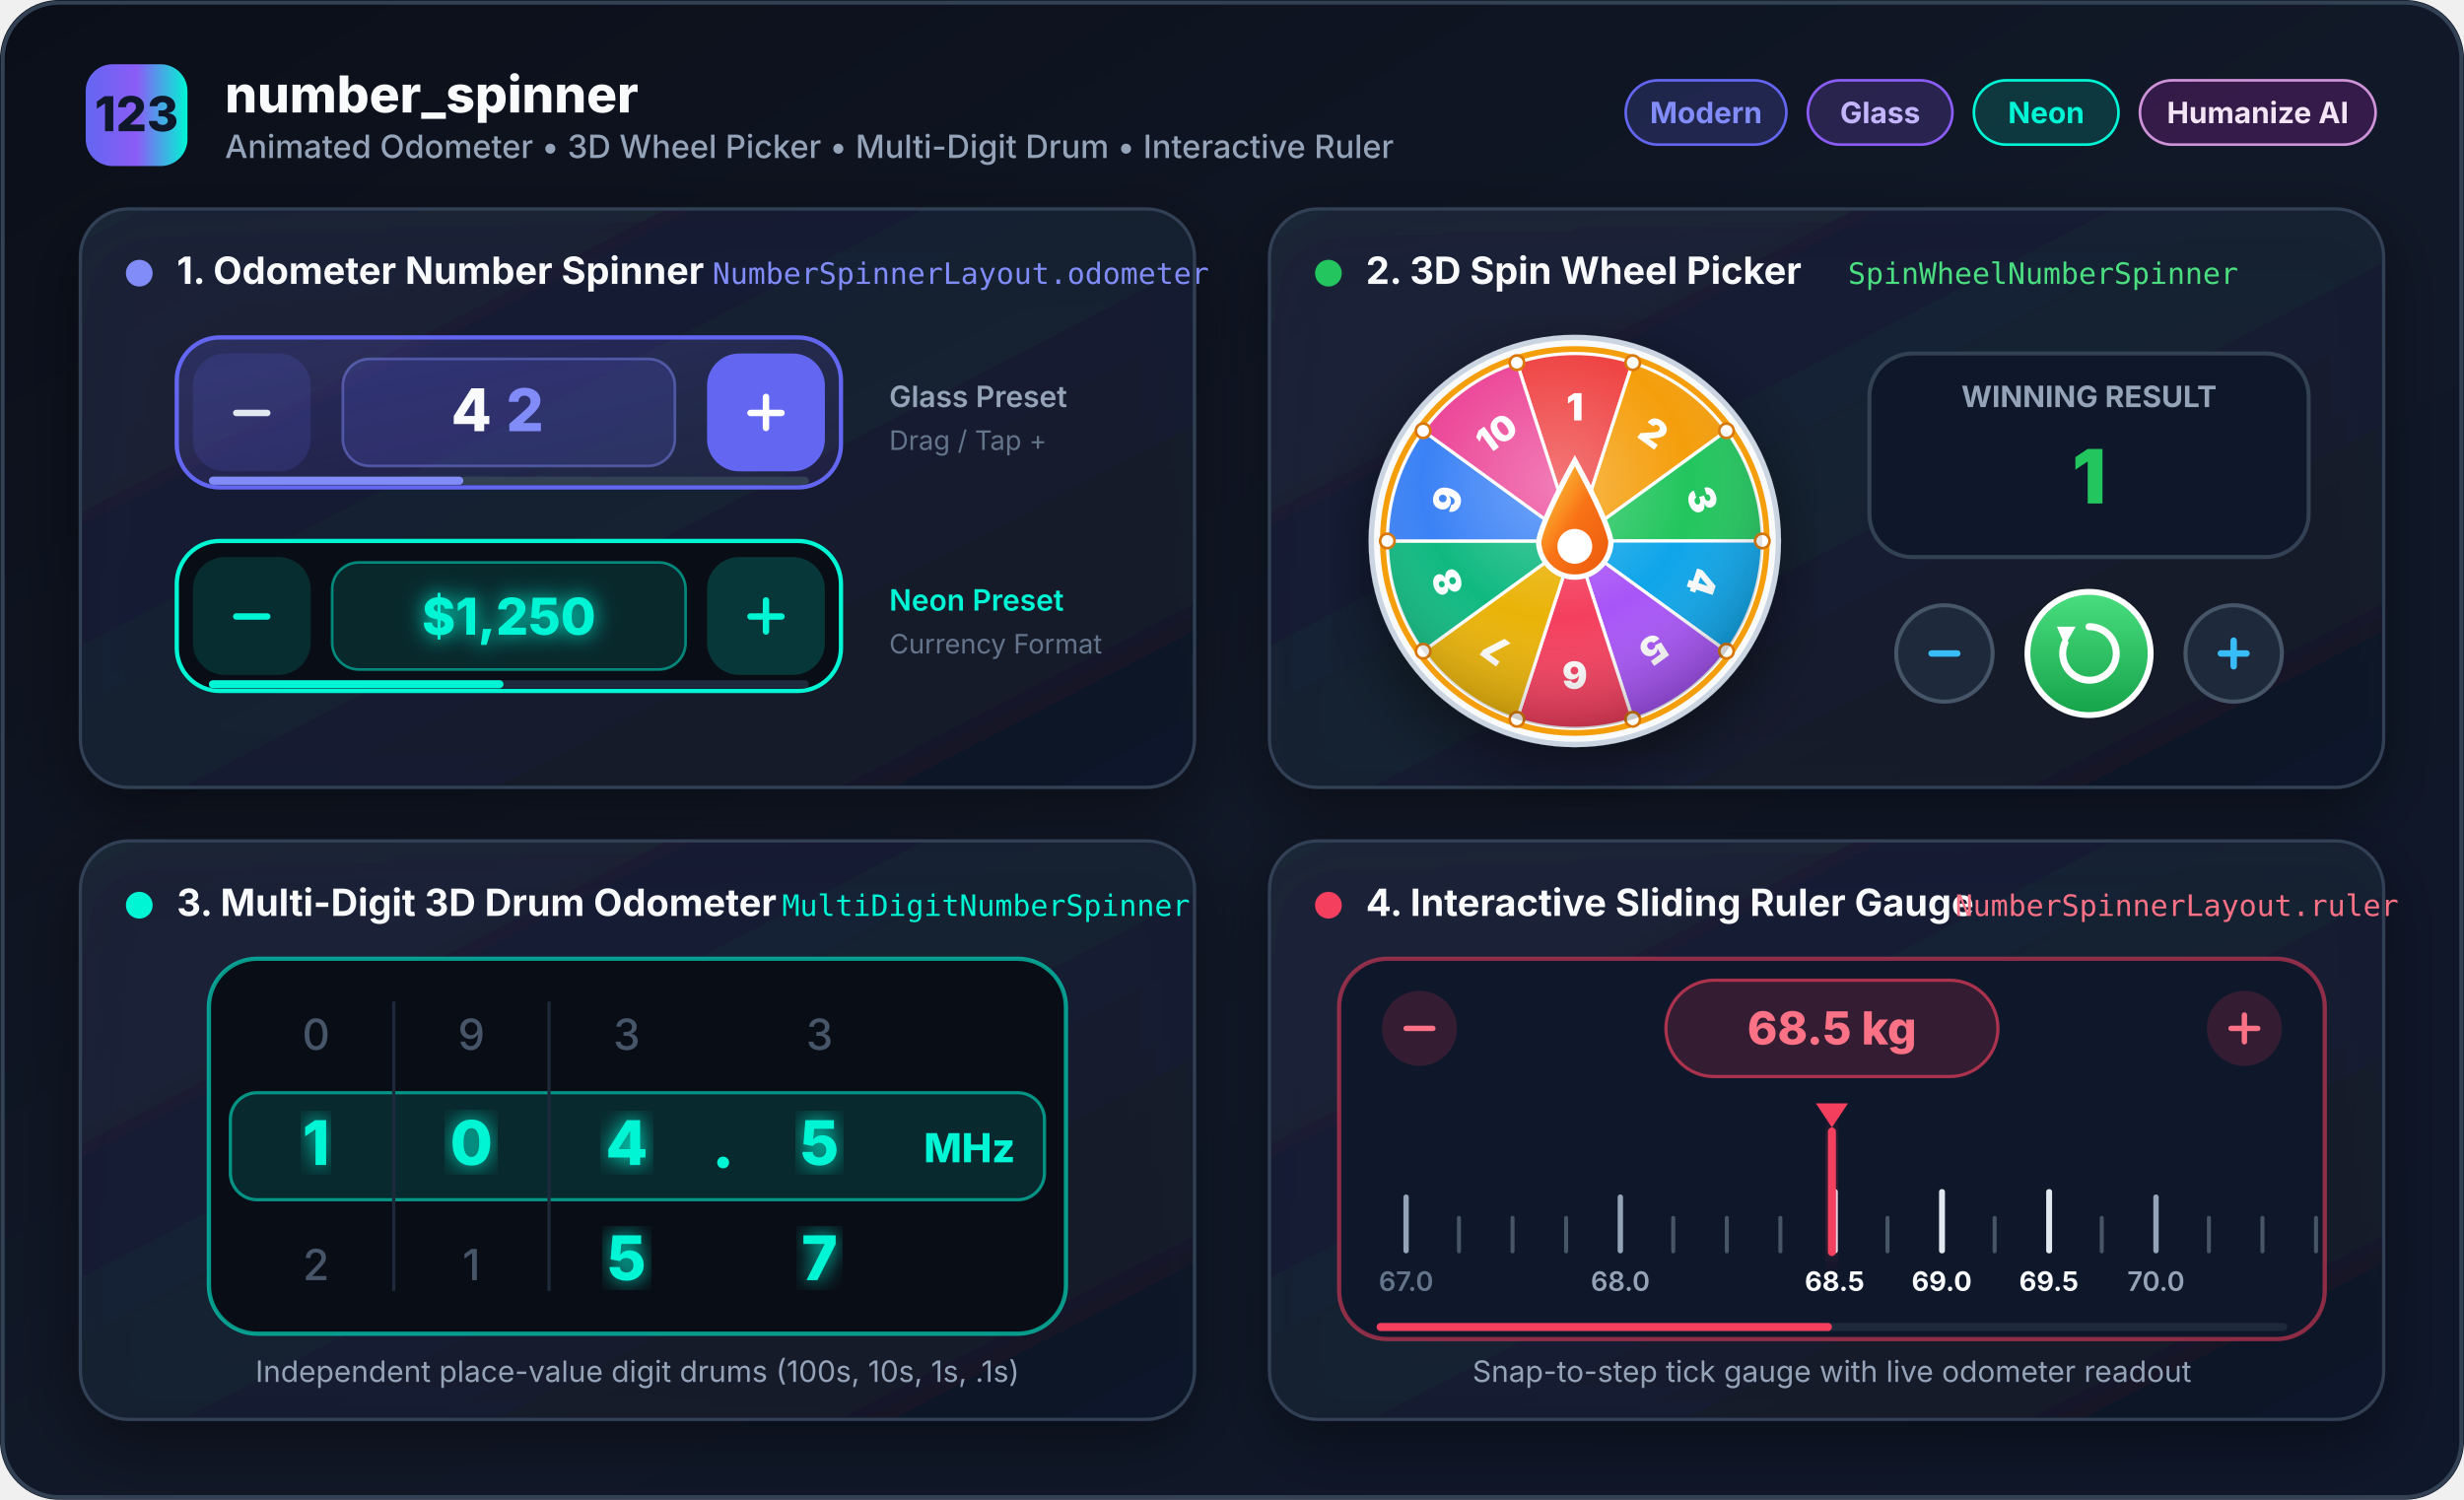
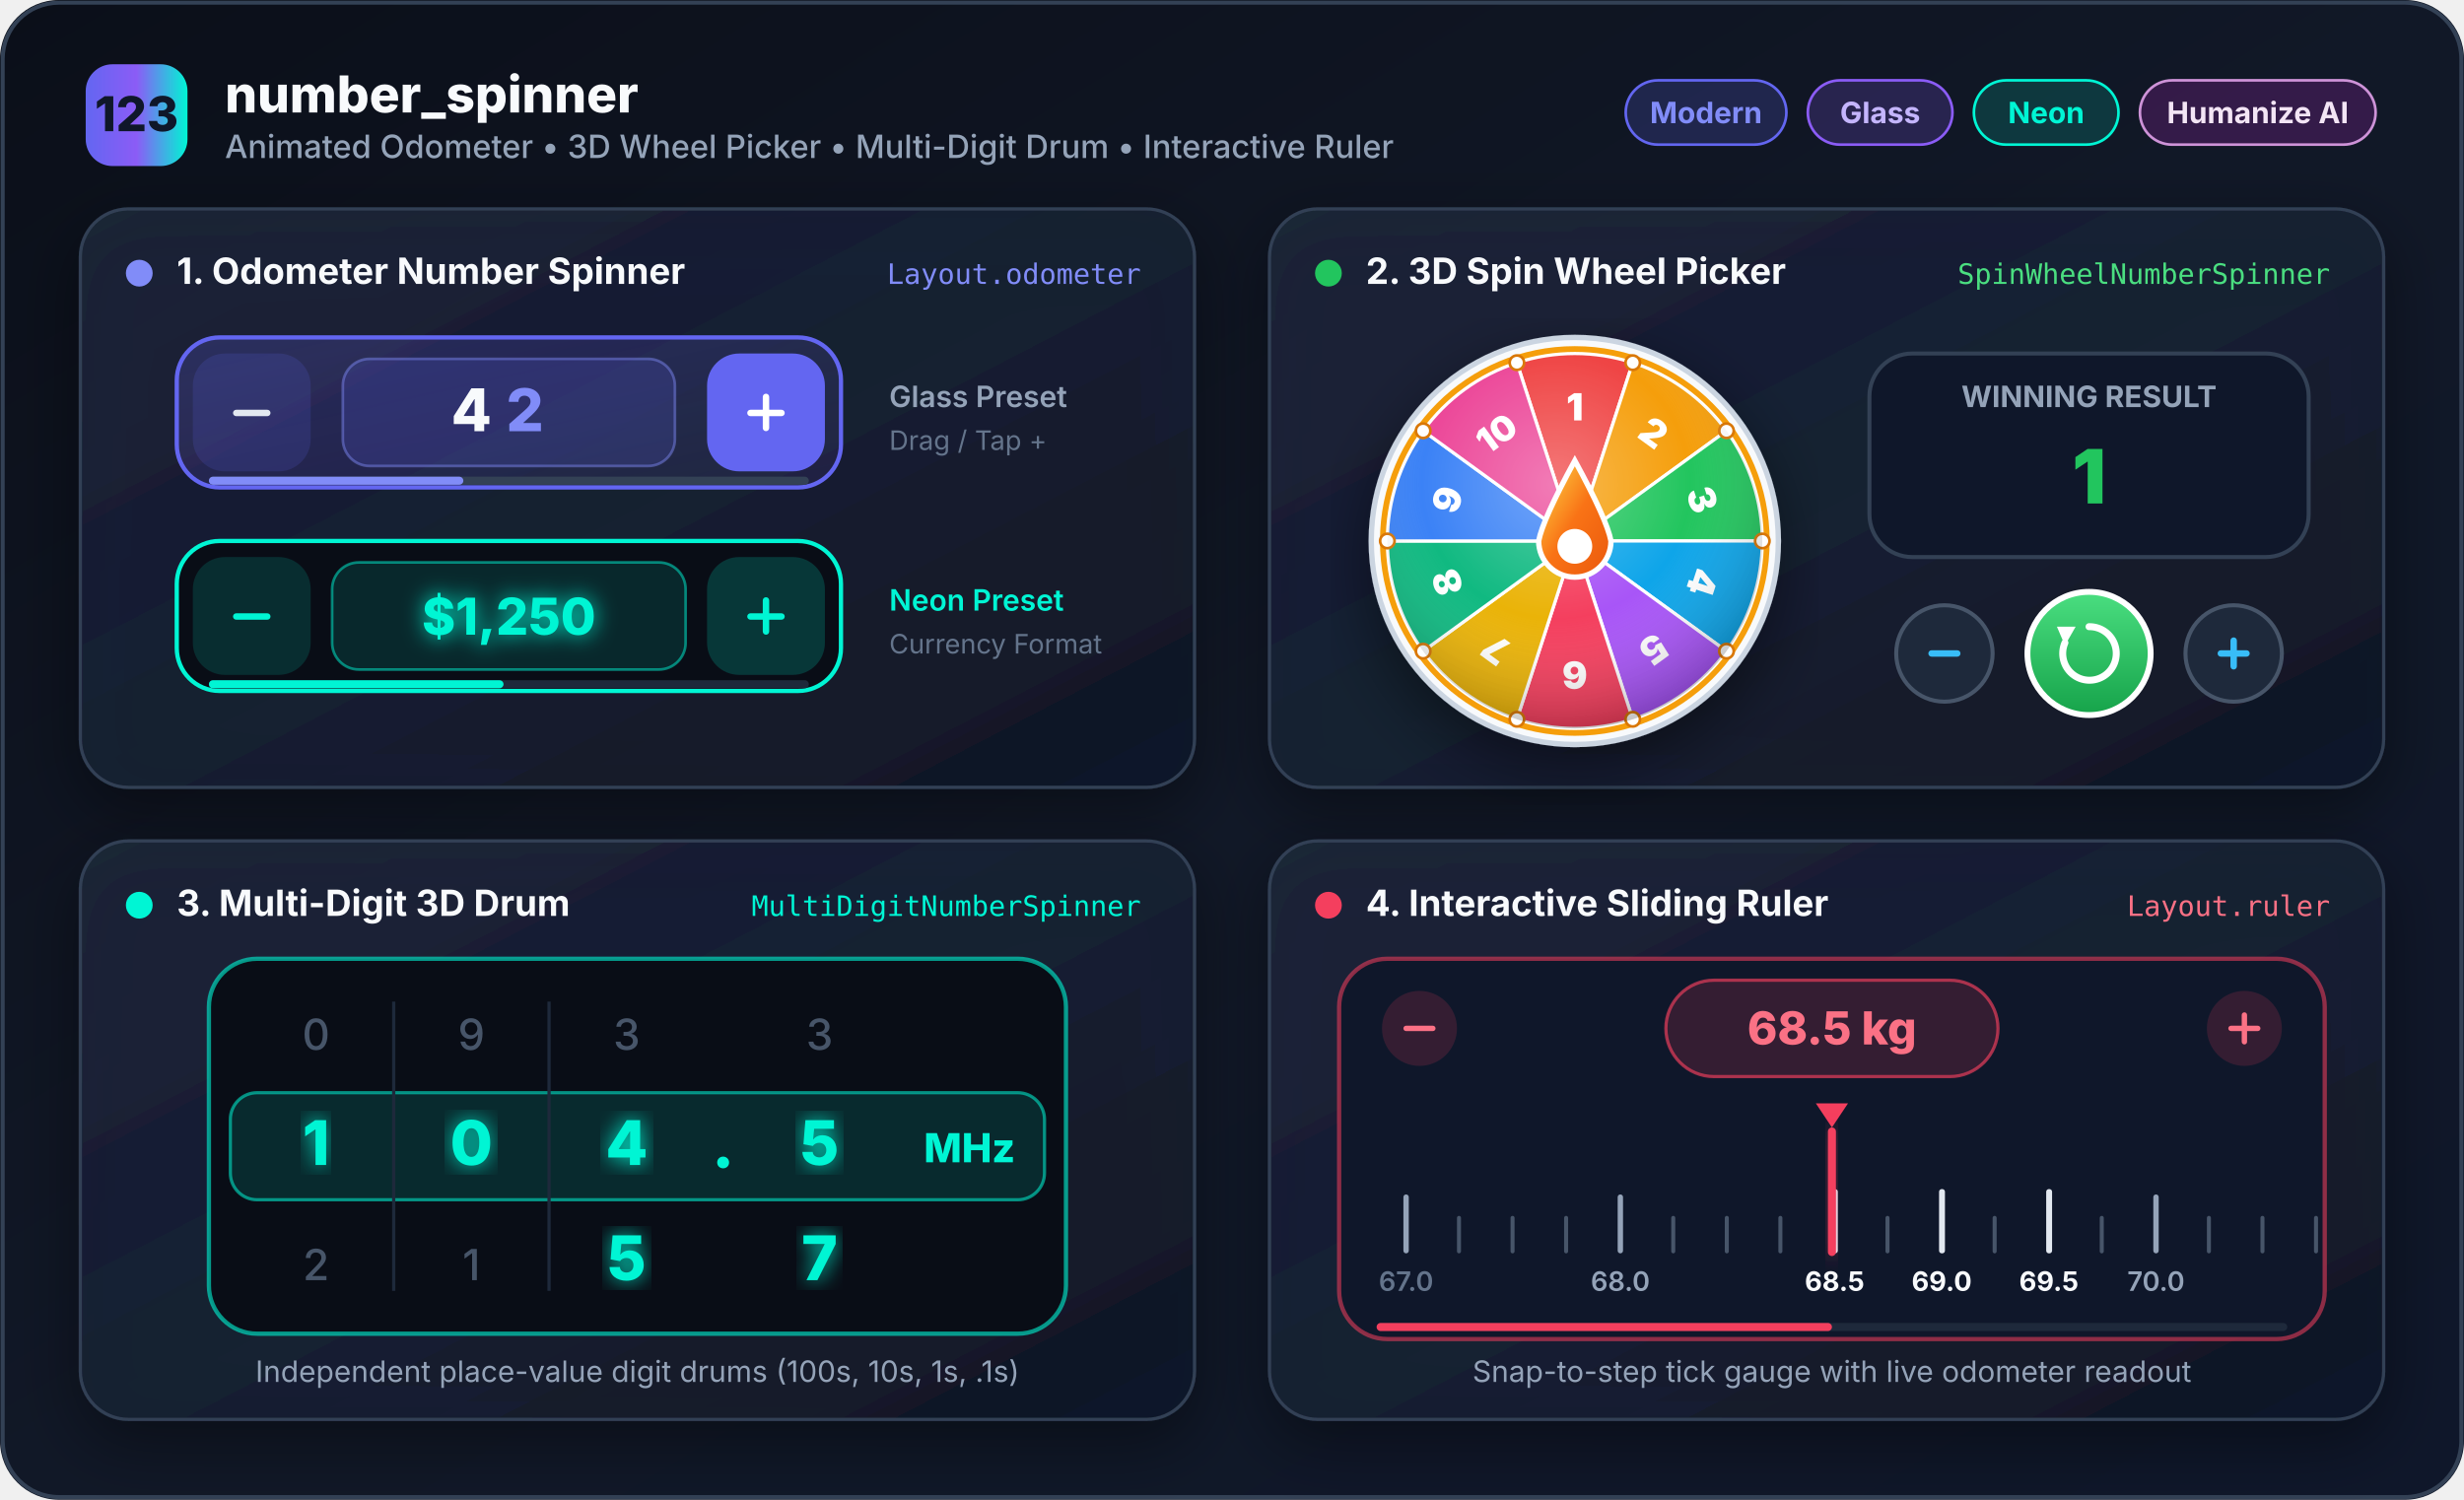
<svg xmlns="http://www.w3.org/2000/svg" viewBox="0 0 920 560" width="100%" height="100%">
  <defs>
    <linearGradient id="bgGrad" x1="0%" y1="0%" x2="100%" y2="100%">
      <stop offset="0%" stop-color="#0B0F19" />
      <stop offset="50%" stop-color="#111827" />
      <stop offset="100%" stop-color="#0F172A" />
    </linearGradient>
    <linearGradient id="cardGrad" x1="0%" y1="0%" x2="100%" y2="100%">
      <stop offset="0%" stop-color="#1E293B" stop-opacity="0.85" />
      <stop offset="100%" stop-color="#0F172A" stop-opacity="0.92" />
    </linearGradient>
    <linearGradient id="glassGrad" x1="0%" y1="0%" x2="100%" y2="100%">
      <stop offset="0%" stop-color="#6366F1" stop-opacity="0.22" />
      <stop offset="100%" stop-color="#8B5CF6" stop-opacity="0.08" />
    </linearGradient>
    <linearGradient id="accentGrad" x1="0%" y1="0%" x2="100%" y2="0%">
      <stop offset="0%" stop-color="#6366F1" />
      <stop offset="50%" stop-color="#8B5CF6" />
      <stop offset="100%" stop-color="#00F5D4" />
    </linearGradient>
    <radialGradient id="wheelGlossHero" cx="45%" cy="35%" r="65%">
      <stop offset="0%" stop-color="#FFFFFF" stop-opacity="0.28" />
      <stop offset="55%" stop-color="#FFFFFF" stop-opacity="0.0" />
      <stop offset="100%" stop-color="#000000" stop-opacity="0.22" />
    </radialGradient>
    <linearGradient id="pointerGradHero" x1="0%" y1="0%" x2="100%" y2="100%">
      <stop offset="0%" stop-color="#FDE047" />
      <stop offset="50%" stop-color="#F97316" />
      <stop offset="100%" stop-color="#EA580C" />
    </linearGradient>
    <linearGradient id="spinBtnGradHero" x1="0%" y1="0%" x2="0%" y2="100%">
      <stop offset="0%" stop-color="#4ADE80" />
      <stop offset="100%" stop-color="#16A34A" />
    </linearGradient>
    <linearGradient id="wheelFadeV" x1="0%" y1="0%" x2="0%" y2="100%">
      <stop offset="0%" stop-color="#151E2E" stop-opacity="0.95" />
      <stop offset="28%" stop-color="#151E2E" stop-opacity="0" />
      <stop offset="72%" stop-color="#151E2E" stop-opacity="0" />
      <stop offset="100%" stop-color="#151E2E" stop-opacity="0.95" />
    </linearGradient>
    <linearGradient id="rulerFadeH" x1="0%" y1="0%" x2="100%" y2="0%">
      <stop offset="0%" stop-color="#151E2E" stop-opacity="0.95" />
      <stop offset="20%" stop-color="#151E2E" stop-opacity="0" />
      <stop offset="80%" stop-color="#151E2E" stop-opacity="0" />
      <stop offset="100%" stop-color="#151E2E" stop-opacity="0.95" />
    </linearGradient>
    <filter id="neonGlow" x="-20%" y="-20%" width="140%" height="140%">
      <feGaussianBlur stdDeviation="4" result="blur" />
      <feComposite in="SourceGraphic" in2="blur" operator="over" />
    </filter>
    <filter id="cardShadow" x="-10%" y="-10%" width="120%" height="125%">
      <feDropShadow dx="0" dy="8" stdDeviation="12" flood-color="#000000" flood-opacity="0.45" />
    </filter>
    <clipPath id="odoClip1">
      <rect x="135" y="136" width="110" height="36" rx="8" />
    </clipPath>
    <clipPath id="odoClip2">
      <rect x="135" y="212" width="130" height="36" rx="8" />
    </clipPath>
    <clipPath id="wheelClipV">
      <rect x="520" y="118" width="130" height="146" rx="14" />
    </clipPath>
    <clipPath id="wheelClipH">
      <rect x="676" y="160" width="190" height="54" rx="14" />
    </clipPath>
    <clipPath id="drumClip1">
      <rect x="92" y="362" width="52" height="132" rx="10" />
    </clipPath>
    <clipPath id="drumClip2">
      <rect x="150" y="362" width="52" height="132" rx="10" />
    </clipPath>
    <clipPath id="drumClip3">
      <rect x="208" y="362" width="52" height="132" rx="10" />
    </clipPath>
    <clipPath id="drumClip4">
      <rect x="280" y="362" width="52" height="132" rx="10" />
    </clipPath>
    <clipPath id="rulerClip">
      <rect x="502" y="420" width="364" height="78" rx="12" />
    </clipPath>
    <clipPath id="rulerBadgeClip">
      <rect x="630" y="368" width="110" height="32" rx="16" />
    </clipPath>
  </defs>
  <rect width="920" height="560" rx="22" fill="url(#bgGrad)" />
  <rect x="1" y="1" width="918" height="558" rx="21" fill="none" stroke="#334155" stroke-width="1.5" />
  <g transform="translate(32, 24)">
    <rect x="0" y="0" width="38" height="38" rx="10" fill="url(#accentGrad)" />
    <text x="19" y="25" font-family="system-ui, -apple-system, sans-serif" font-size="18" font-weight="800" fill="#0F172A" text-anchor="middle">123</text>
    <text x="52" y="18" font-family="system-ui, -apple-system, sans-serif" font-size="19" font-weight="800" fill="#F8FAFC">number_spinner</text>
    <text x="52" y="35" font-family="system-ui, -apple-system, sans-serif" font-size="12" font-weight="500" fill="#94A3B8">Animated Odometer • 3D Wheel Picker • Multi-Digit Drum • Interactive Ruler</text>
    <g transform="translate(575, 6)">
      <rect x="0" y="0" width="60" height="24" rx="12" fill="#6366F1" fill-opacity="0.2" stroke="#6366F1" stroke-width="1" />
      <text x="30" y="16" font-family="system-ui, -apple-system, sans-serif" font-size="11" font-weight="700" fill="#818CF8" text-anchor="middle">Modern</text>
      <rect x="68" y="0" width="54" height="24" rx="12" fill="#8B5CF6" fill-opacity="0.2" stroke="#8B5CF6" stroke-width="1" />
      <text x="95" y="16" font-family="system-ui, -apple-system, sans-serif" font-size="11" font-weight="700" fill="#C4B5FD" text-anchor="middle">Glass</text>
      <rect x="130" y="0" width="54" height="24" rx="12" fill="#00F5D4" fill-opacity="0.15" stroke="#00F5D4" stroke-width="1" />
      <text x="157" y="16" font-family="system-ui, -apple-system, sans-serif" font-size="11" font-weight="700" fill="#00F5D4" text-anchor="middle">Neon</text>
      <rect x="192" y="0" width="88" height="24" rx="12" fill="#9C27B0" fill-opacity="0.25" stroke="#CE93D8" stroke-width="1" />
      <text x="236" y="16" font-family="system-ui, -apple-system, sans-serif" font-size="11" font-weight="700" fill="#F3E5F5" text-anchor="middle">Humanize AI</text>
    </g>
  </g>
  <g filter="url(#cardShadow)">
    <rect x="30" y="78" width="416" height="216" rx="18" fill="url(#cardGrad)" stroke="#334155" stroke-width="1.2" />
  </g>
  <circle cx="52" cy="102" r="5" fill="#818CF8" />
-   <text x="66" y="106" font-family="system-ui, -apple-system, sans-serif" font-size="14" font-weight="700" fill="#F8FAFC">1. Odometer Number Spinner</text>
-   <text x="266" y="106" font-family="monospace" font-size="11" fill="#818CF8">NumberSpinnerLayout.odometer</text>
+   <text x="66" y="106" font-family="system-ui, -apple-system, sans-serif" font-size="13.5" font-weight="700" fill="#F8FAFC">1. Odometer Number Spinner</text>
+   <text x="426" y="106" font-family="monospace" font-size="10.5" fill="#818CF8" text-anchor="end">Layout.odometer</text>
  <rect x="66" y="126" width="248" height="56" rx="16" fill="url(#glassGrad)" stroke="#6366F1" stroke-width="1.6" />
  <rect x="72" y="132" width="44" height="44" rx="12" fill="#6366F1" fill-opacity="0.16" />
  <rect x="87" y="153" width="14" height="2.4" rx="1.2" fill="#E2E8F0" />
  <rect x="128" y="134" width="124" height="40" rx="10" fill="#6366F1" fill-opacity="0.18" stroke="#818CF8" stroke-opacity="0.45" />
  <g clip-path="url(#odoClip1)">
    <text x="176" y="161" font-family="system-ui, -apple-system, sans-serif" font-size="22" font-weight="800" fill="#F8FAFC" text-anchor="middle">4</text>
    <g>
      <animateTransform attributeName="transform" type="translate" values="0,0; 0,0; 0,-36; 0,-36; 0,-72; 0,-72; 0,-108; 0,-108; 0,0" keyTimes="0; 0.18; 0.24; 0.43; 0.49; 0.68; 0.74; 0.93; 1" dur="6s" repeatCount="indefinite" />
      <text x="196" y="161" font-family="system-ui, -apple-system, sans-serif" font-size="22" font-weight="800" fill="#818CF8" text-anchor="middle">2</text>
      <text x="196" y="197" font-family="system-ui, -apple-system, sans-serif" font-size="22" font-weight="800" fill="#818CF8" text-anchor="middle">3</text>
      <text x="196" y="233" font-family="system-ui, -apple-system, sans-serif" font-size="22" font-weight="800" fill="#818CF8" text-anchor="middle">4</text>
      <text x="196" y="269" font-family="system-ui, -apple-system, sans-serif" font-size="22" font-weight="800" fill="#818CF8" text-anchor="middle">5</text>
    </g>
  </g>
  <rect x="264" y="132" width="44" height="44" rx="12" fill="#6366F1">
    <animate attributeName="fill-opacity" values="0.2; 0.55; 0.2; 0.55; 0.2; 0.55; 0.2; 0.55; 0.2" dur="6s" repeatCount="indefinite" />
  </rect>
  <rect x="279" y="153" width="14" height="2.4" rx="1.2" fill="#FFFFFF" />
  <rect x="284.8" y="147" width="2.4" height="14" rx="1.2" fill="#FFFFFF" />
  <rect x="78" y="178" width="224" height="3" rx="1.5" fill="#334155" />
  <rect x="78" y="178" width="95" height="3" rx="1.5" fill="#818CF8">
    <animate attributeName="width" values="95; 95; 125; 125; 155; 155; 185; 185; 95" keyTimes="0; 0.18; 0.24; 0.43; 0.49; 0.68; 0.74; 0.93; 1" dur="6s" repeatCount="indefinite" />
  </rect>
  <text x="332" y="152" font-family="system-ui, -apple-system, sans-serif" font-size="11" font-weight="600" fill="#94A3B8">Glass Preset</text>
  <text x="332" y="168" font-family="system-ui, -apple-system, sans-serif" font-size="10" fill="#64748B">Drag / Tap +</text>
  <rect x="66" y="202" width="248" height="56" rx="16" fill="#090D16" stroke="#00F5D4" stroke-width="1.6" />
  <rect x="72" y="208" width="44" height="44" rx="12" fill="#00F5D4" fill-opacity="0.14" />
  <rect x="87" y="229" width="14" height="2.4" rx="1.2" fill="#00F5D4" />
  <rect x="124" y="210" width="132" height="40" rx="10" fill="#00F5D4" fill-opacity="0.12" stroke="#00F5D4" stroke-opacity="0.5" />
  <g clip-path="url(#odoClip2)" filter="url(#neonGlow)">
    <g>
      <animateTransform attributeName="transform" type="translate" values="0,0; 0,0; 0,-36; 0,-36; 0,-72; 0,-72; 0,0" keyTimes="0; 0.25; 0.33; 0.58; 0.66; 0.92; 1" dur="6s" repeatCount="indefinite" />
      <text x="190" y="237" font-family="system-ui, -apple-system, sans-serif" font-size="19" font-weight="800" fill="#00F5D4" text-anchor="middle">$1,250</text>
      <text x="190" y="273" font-family="system-ui, -apple-system, sans-serif" font-size="19" font-weight="800" fill="#00F5D4" text-anchor="middle">$1,300</text>
      <text x="190" y="309" font-family="system-ui, -apple-system, sans-serif" font-size="19" font-weight="800" fill="#00F5D4" text-anchor="middle">$1,350</text>
    </g>
  </g>
  <rect x="264" y="208" width="44" height="44" rx="12" fill="#00F5D4" fill-opacity="0.18" />
  <rect x="279" y="229" width="14" height="2.4" rx="1.2" fill="#00F5D4" />
  <rect x="284.8" y="223" width="2.4" height="14" rx="1.2" fill="#00F5D4" />
  <rect x="78" y="254" width="224" height="3" rx="1.5" fill="#1E293B" />
  <rect x="78" y="254" width="110" height="3" rx="1.5" fill="#00F5D4">
    <animate attributeName="width" values="110; 110; 150; 150; 190; 190; 110" keyTimes="0; 0.25; 0.33; 0.58; 0.66; 0.92; 1" dur="6s" repeatCount="indefinite" />
  </rect>
  <text x="332" y="228" font-family="system-ui, -apple-system, sans-serif" font-size="11" font-weight="600" fill="#00F5D4">Neon Preset</text>
  <text x="332" y="244" font-family="system-ui, -apple-system, sans-serif" font-size="10" fill="#64748B">Currency Format</text>
  <g filter="url(#cardShadow)">
    <rect x="474" y="78" width="416" height="216" rx="18" fill="url(#cardGrad)" stroke="#334155" stroke-width="1.2" />
  </g>
  <circle cx="496" cy="102" r="5" fill="#22C55E" />
-   <text x="510" y="106" font-family="system-ui, -apple-system, sans-serif" font-size="14" font-weight="700" fill="#F8FAFC">2. 3D Spin Wheel Picker</text>
-   <text x="690" y="106" font-family="monospace" font-size="11" fill="#4ADE80">SpinWheelNumberSpinner</text>
+   <text x="510" y="106" font-family="system-ui, -apple-system, sans-serif" font-size="13.5" font-weight="700" fill="#F8FAFC">2. 3D Spin Wheel Picker</text>
+   <text x="870" y="106" font-family="monospace" font-size="10.5" fill="#4ADE80" text-anchor="end">SpinWheelNumberSpinner</text>
  <g transform="translate(588, 202)">
    <circle cx="0" cy="0" r="76" fill="#F8FAFC" stroke="#CBD5E1" stroke-width="2" filter="url(#cardShadow)" />
    <circle cx="0" cy="0" r="71.5" fill="none" stroke="#F59E0B" stroke-width="2.5" />
    <g>
      <animateTransform attributeName="transform" type="rotate" values="0; 0; 612; 612; 1224; 1224; 1800" keyTimes="0; 0.08; 0.38; 0.52; 0.82; 0.94; 1" calcMode="spline" keySplines="0 0 1 1; 0.12 0.85 0.22 1; 0 0 1 1; 0.12 0.85 0.22 1; 0 0 1 1; 0.12 0.85 0.22 1" dur="6s" repeatCount="indefinite" />
      <g transform="rotate(0)">
        <path d="M 0,0 L -21.63,-66.57 A 70,70 0 0,1 21.63,-66.57 Z" fill="#EF4444" stroke="#FFFFFF" stroke-width="1.2" />
        <text x="0" y="-45" font-family="system-ui, -apple-system, sans-serif" font-size="14" font-weight="900" fill="#FFFFFF" text-anchor="middle">1</text>
      </g>
      <g transform="rotate(36)">
        <path d="M 0,0 L -21.63,-66.57 A 70,70 0 0,1 21.63,-66.57 Z" fill="#F59E0B" stroke="#FFFFFF" stroke-width="1.2" />
        <text x="0" y="-45" font-family="system-ui, -apple-system, sans-serif" font-size="14" font-weight="900" fill="#FFFFFF" text-anchor="middle">2</text>
      </g>
      <g transform="rotate(72)">
        <path d="M 0,0 L -21.63,-66.57 A 70,70 0 0,1 21.63,-66.57 Z" fill="#22C55E" stroke="#FFFFFF" stroke-width="1.2" />
        <text x="0" y="-45" font-family="system-ui, -apple-system, sans-serif" font-size="14" font-weight="900" fill="#FFFFFF" text-anchor="middle">3</text>
      </g>
      <g transform="rotate(108)">
        <path d="M 0,0 L -21.63,-66.57 A 70,70 0 0,1 21.63,-66.57 Z" fill="#0EA5E9" stroke="#FFFFFF" stroke-width="1.2" />
        <text x="0" y="-45" font-family="system-ui, -apple-system, sans-serif" font-size="14" font-weight="900" fill="#FFFFFF" text-anchor="middle">4</text>
      </g>
      <g transform="rotate(144)">
        <path d="M 0,0 L -21.63,-66.57 A 70,70 0 0,1 21.63,-66.57 Z" fill="#A855F7" stroke="#FFFFFF" stroke-width="1.2" />
        <text x="0" y="-45" font-family="system-ui, -apple-system, sans-serif" font-size="14" font-weight="900" fill="#FFFFFF" text-anchor="middle">5</text>
      </g>
      <g transform="rotate(180)">
        <path d="M 0,0 L -21.63,-66.57 A 70,70 0 0,1 21.63,-66.57 Z" fill="#F43F5E" stroke="#FFFFFF" stroke-width="1.2" />
        <text x="0" y="-45" font-family="system-ui, -apple-system, sans-serif" font-size="14" font-weight="900" fill="#FFFFFF" text-anchor="middle">6</text>
      </g>
      <g transform="rotate(216)">
        <path d="M 0,0 L -21.63,-66.57 A 70,70 0 0,1 21.63,-66.57 Z" fill="#EAB308" stroke="#FFFFFF" stroke-width="1.2" />
        <text x="0" y="-45" font-family="system-ui, -apple-system, sans-serif" font-size="14" font-weight="900" fill="#FFFFFF" text-anchor="middle">7</text>
      </g>
      <g transform="rotate(252)">
        <path d="M 0,0 L -21.63,-66.57 A 70,70 0 0,1 21.63,-66.57 Z" fill="#10B981" stroke="#FFFFFF" stroke-width="1.2" />
        <text x="0" y="-45" font-family="system-ui, -apple-system, sans-serif" font-size="14" font-weight="900" fill="#FFFFFF" text-anchor="middle">8</text>
      </g>
      <g transform="rotate(288)">
        <path d="M 0,0 L -21.63,-66.57 A 70,70 0 0,1 21.63,-66.57 Z" fill="#3B82F6" stroke="#FFFFFF" stroke-width="1.2" />
        <text x="0" y="-45" font-family="system-ui, -apple-system, sans-serif" font-size="14" font-weight="900" fill="#FFFFFF" text-anchor="middle">9</text>
      </g>
      <g transform="rotate(324)">
        <path d="M 0,0 L -21.63,-66.57 A 70,70 0 0,1 21.63,-66.57 Z" fill="#EC4899" stroke="#FFFFFF" stroke-width="1.2" />
        <text x="0" y="-45" font-family="system-ui, -apple-system, sans-serif" font-size="13" font-weight="900" fill="#FFFFFF" text-anchor="middle">10</text>
      </g>
      <circle cx="-21.63" cy="-66.57" r="2.7" fill="#FFFFFF" stroke="#D97706" stroke-width="1" />
      <circle cx="21.63" cy="-66.57" r="2.7" fill="#FFFFFF" stroke="#D97706" stroke-width="1" />
      <circle cx="56.63" cy="-41.15" r="2.7" fill="#FFFFFF" stroke="#D97706" stroke-width="1" />
      <circle cx="70.0" cy="0" r="2.7" fill="#FFFFFF" stroke="#D97706" stroke-width="1" />
      <circle cx="56.63" cy="41.15" r="2.7" fill="#FFFFFF" stroke="#D97706" stroke-width="1" />
      <circle cx="21.63" cy="66.57" r="2.7" fill="#FFFFFF" stroke="#D97706" stroke-width="1" />
      <circle cx="-21.63" cy="66.57" r="2.7" fill="#FFFFFF" stroke="#D97706" stroke-width="1" />
      <circle cx="-56.63" cy="41.15" r="2.7" fill="#FFFFFF" stroke="#D97706" stroke-width="1" />
      <circle cx="-70.0" cy="0" r="2.7" fill="#FFFFFF" stroke="#D97706" stroke-width="1" />
      <circle cx="-56.63" cy="-41.15" r="2.7" fill="#FFFFFF" stroke="#D97706" stroke-width="1" />
    </g>
    <circle cx="0" cy="0" r="70" fill="url(#wheelGlossHero)" pointer-events="none" />
    <path d="M 0,-30 Q 12,-8 13.5,0 A 13.5,13.5 0 1,1 -13.5,0 Q -12,-8 0,-30 Z" fill="url(#pointerGradHero)" stroke="#FFFFFF" stroke-width="2" />
    <circle cx="0" cy="2" r="6.5" fill="#FFFFFF" />
  </g>
  <rect x="698" y="132" width="164" height="76" rx="16" fill="#0F172A" stroke="#334155" stroke-width="1.5" />
  <text x="780" y="152" font-family="system-ui, -apple-system, sans-serif" font-size="11" font-weight="700" fill="#94A3B8" text-anchor="middle">WINNING RESULT</text>
  <clipPath id="heroResClip">
    <rect x="710" y="158" width="140" height="36" rx="8" />
  </clipPath>
  <g clip-path="url(#heroResClip)">
    <g>
      <animateTransform attributeName="transform" type="translate" values="0,0; 0,0; 0,-36; 0,-36; 0,-72; 0,-72; 0,0" keyTimes="0; 0.34; 0.40; 0.78; 0.84; 0.96; 1" dur="6s" repeatCount="indefinite" />
      <text x="780" y="188" font-family="system-ui, -apple-system, sans-serif" font-size="28" font-weight="900" fill="#22C55E" text-anchor="middle">1</text>
      <text x="780" y="224" font-family="system-ui, -apple-system, sans-serif" font-size="28" font-weight="900" fill="#0EA5E9" text-anchor="middle">4</text>
      <text x="780" y="260" font-family="system-ui, -apple-system, sans-serif" font-size="28" font-weight="900" fill="#EAB308" text-anchor="middle">7</text>
    </g>
  </g>
  <circle cx="726" cy="244" r="18" fill="#1E293B" stroke="#475569" stroke-width="1.5" />
  <rect x="720" y="242.8" width="12" height="2.4" rx="1.2" fill="#38BDF8" />
  <circle cx="780" cy="244" r="23" fill="url(#spinBtnGradHero)" stroke="#FFFFFF" stroke-width="2.2" />
  <path d="M 780,234 A 10,10 0 1,1 771,240" fill="none" stroke="#FFFFFF" stroke-width="2.6" stroke-linecap="round" />
  <polygon points="768,234 775,234 771,241" fill="#FFFFFF" />
  <circle cx="834" cy="244" r="18" fill="#1E293B" stroke="#475569" stroke-width="1.5" />
  <rect x="828" y="242.8" width="12" height="2.4" rx="1.2" fill="#38BDF8" />
  <rect x="832.8" y="238" width="2.4" height="12" rx="1.2" fill="#38BDF8" />
  <g filter="url(#cardShadow)">
    <rect x="30" y="314" width="416" height="216" rx="18" fill="url(#cardGrad)" stroke="#334155" stroke-width="1.2" />
  </g>
  <circle cx="52" cy="338" r="5" fill="#00F5D4" />
-   <text x="66" y="342" font-family="system-ui, -apple-system, sans-serif" font-size="14" font-weight="700" fill="#F8FAFC">3. Multi-Digit 3D Drum Odometer</text>
-   <text x="292" y="342" font-family="monospace" font-size="11" fill="#00F5D4">MultiDigitNumberSpinner</text>
+   <text x="66" y="342" font-family="system-ui, -apple-system, sans-serif" font-size="13.5" font-weight="700" fill="#F8FAFC">3. Multi-Digit 3D Drum</text>
+   <text x="426" y="342" font-family="monospace" font-size="10.5" fill="#00F5D4" text-anchor="end">MultiDigitNumberSpinner</text>
  <rect x="78" y="358" width="320" height="140" rx="18" fill="#090D16" stroke="#00F5D4" stroke-opacity="0.6" stroke-width="1.6" />
  <rect x="86" y="408" width="304" height="40" rx="10" fill="#00F5D4" fill-opacity="0.13" stroke="#00F5D4" stroke-opacity="0.55" stroke-width="1.2" />
  <line x1="147" y1="374" x2="147" y2="482" stroke="#1E293B" stroke-width="1.2" />
  <line x1="205" y1="374" x2="205" y2="482" stroke="#1E293B" stroke-width="1.2" />
  <g clip-path="url(#drumClip1)">
    <text x="118" y="392" font-family="system-ui, -apple-system, sans-serif" font-size="16" font-weight="500" fill="#475569" text-anchor="middle">0</text>
    <text x="118" y="435" font-family="system-ui, -apple-system, sans-serif" font-size="23" font-weight="800" fill="#00F5D4" text-anchor="middle" filter="url(#neonGlow)">1</text>
    <text x="118" y="478" font-family="system-ui, -apple-system, sans-serif" font-size="16" font-weight="500" fill="#475569" text-anchor="middle">2</text>
  </g>
  <g clip-path="url(#drumClip2)">
    <text x="176" y="392" font-family="system-ui, -apple-system, sans-serif" font-size="16" font-weight="500" fill="#475569" text-anchor="middle">9</text>
    <text x="176" y="435" font-family="system-ui, -apple-system, sans-serif" font-size="23" font-weight="800" fill="#00F5D4" text-anchor="middle" filter="url(#neonGlow)">0</text>
    <text x="176" y="478" font-family="system-ui, -apple-system, sans-serif" font-size="16" font-weight="500" fill="#475569" text-anchor="middle">1</text>
  </g>
  <g clip-path="url(#drumClip3)">
    <g>
      <animateTransform attributeName="transform" type="translate" values="0,0; 0,0; 0,-43; 0,-43; 0,0" keyTimes="0; 0.45; 0.55; 0.9; 1" dur="6s" repeatCount="indefinite" />
      <text x="234" y="392" font-family="system-ui, -apple-system, sans-serif" font-size="16" font-weight="500" fill="#475569" text-anchor="middle">3</text>
      <text x="234" y="435" font-family="system-ui, -apple-system, sans-serif" font-size="23" font-weight="800" fill="#00F5D4" text-anchor="middle" filter="url(#neonGlow)">4</text>
      <text x="234" y="478" font-family="system-ui, -apple-system, sans-serif" font-size="23" font-weight="800" fill="#00F5D4" text-anchor="middle" filter="url(#neonGlow)">5</text>
      <text x="234" y="521" font-family="system-ui, -apple-system, sans-serif" font-size="16" font-weight="500" fill="#475569" text-anchor="middle">6</text>
    </g>
  </g>
  <text x="270" y="436" font-family="system-ui, -apple-system, sans-serif" font-size="24" font-weight="800" fill="#00F5D4" text-anchor="middle">.</text>
  <g clip-path="url(#drumClip4)">
    <g>
      <animateTransform attributeName="transform" type="translate" values="0,0; 0,-43; 0,-86; 0,-129; 0,0" keyTimes="0; 0.25; 0.5; 0.75; 1" dur="6s" repeatCount="indefinite" />
      <text x="306" y="392" font-family="system-ui, -apple-system, sans-serif" font-size="16" font-weight="500" fill="#475569" text-anchor="middle">3</text>
      <text x="306" y="435" font-family="system-ui, -apple-system, sans-serif" font-size="23" font-weight="800" fill="#00F5D4" text-anchor="middle" filter="url(#neonGlow)">5</text>
      <text x="306" y="478" font-family="system-ui, -apple-system, sans-serif" font-size="23" font-weight="800" fill="#00F5D4" text-anchor="middle" filter="url(#neonGlow)">7</text>
      <text x="306" y="521" font-family="system-ui, -apple-system, sans-serif" font-size="23" font-weight="800" fill="#00F5D4" text-anchor="middle" filter="url(#neonGlow)">9</text>
      <text x="306" y="564" font-family="system-ui, -apple-system, sans-serif" font-size="23" font-weight="800" fill="#00F5D4" text-anchor="middle" filter="url(#neonGlow)">1</text>
    </g>
  </g>
  <text x="362" y="434" font-family="system-ui, -apple-system, sans-serif" font-size="15" font-weight="800" fill="#00F5D4" text-anchor="middle">MHz</text>
  <text x="238" y="516" font-family="system-ui, -apple-system, sans-serif" font-size="11" fill="#94A3B8" text-anchor="middle">Independent place-value digit drums (100s, 10s, 1s, .1s)</text>
  <g filter="url(#cardShadow)">
    <rect x="474" y="314" width="416" height="216" rx="18" fill="url(#cardGrad)" stroke="#334155" stroke-width="1.2" />
  </g>
  <circle cx="496" cy="338" r="5" fill="#F43F5E" />
-   <text x="510" y="342" font-family="system-ui, -apple-system, sans-serif" font-size="14" font-weight="700" fill="#F8FAFC">4. Interactive Sliding Ruler Gauge</text>
-   <text x="730" y="342" font-family="monospace" font-size="11" fill="#FB7185">NumberSpinnerLayout.ruler</text>
+   <text x="510" y="342" font-family="system-ui, -apple-system, sans-serif" font-size="13.5" font-weight="700" fill="#F8FAFC">4. Interactive Sliding Ruler</text>
+   <text x="870" y="342" font-family="monospace" font-size="10.5" fill="#FB7185" text-anchor="end">Layout.ruler</text>
  <rect x="500" y="358" width="368" height="142" rx="18" fill="#0F172A" stroke="#F43F5E" stroke-opacity="0.55" stroke-width="1.6" />
  <circle cx="530" cy="384" r="14" fill="#F43F5E" fill-opacity="0.16" />
  <rect x="524" y="383" width="12" height="2" rx="1" fill="#FB7185" />
  <rect x="622" y="366" width="124" height="36" rx="18" fill="#F43F5E" fill-opacity="0.16" stroke="#F43F5E" stroke-opacity="0.65" stroke-width="1.2" />
  <g clip-path="url(#rulerBadgeClip)">
    <g>
      <animateTransform attributeName="transform" type="translate" values="0,0; 0,0; 0,-32; 0,-32; 0,-64; 0,-64; 0,0" keyTimes="0; 0.25; 0.35; 0.6; 0.7; 0.92; 1" dur="6s" repeatCount="indefinite" />
      <text x="684" y="390" font-family="system-ui, -apple-system, sans-serif" font-size="17" font-weight="800" fill="#FB7185" text-anchor="middle">68.5 kg</text>
      <text x="684" y="422" font-family="system-ui, -apple-system, sans-serif" font-size="17" font-weight="800" fill="#FB7185" text-anchor="middle">69.0 kg</text>
      <text x="684" y="454" font-family="system-ui, -apple-system, sans-serif" font-size="17" font-weight="800" fill="#FB7185" text-anchor="middle">69.5 kg</text>
    </g>
  </g>
  <circle cx="838" cy="384" r="14" fill="#F43F5E" fill-opacity="0.16" />
  <rect x="832" y="383" width="12" height="2" rx="1" fill="#FB7185" />
  <rect x="837" y="378" width="2" height="12" rx="1" fill="#FB7185" />
  <g clip-path="url(#rulerClip)">
    <g>
      <animateTransform attributeName="transform" type="translate" values="0,0; 0,0; -40,0; -40,0; -80,0; -80,0; 0,0" keyTimes="0; 0.25; 0.35; 0.6; 0.7; 0.92; 1" dur="6s" repeatCount="indefinite" />
      <rect x="524" y="446" width="2" height="22" rx="1" fill="#94A3B8" />
      <text x="525" y="482" font-family="system-ui, -apple-system, sans-serif" font-size="10" font-weight="600" fill="#64748B" text-anchor="middle">67.0</text>
      <rect x="544" y="454" width="1.5" height="14" rx="0.75" fill="#475569" />
      <rect x="564" y="454" width="1.5" height="14" rx="0.75" fill="#475569" />
      <rect x="584" y="454" width="1.5" height="14" rx="0.75" fill="#475569" />
      <rect x="604" y="446" width="2" height="22" rx="1" fill="#94A3B8" />
      <text x="605" y="482" font-family="system-ui, -apple-system, sans-serif" font-size="10" font-weight="600" fill="#94A3B8" text-anchor="middle">68.0</text>
      <rect x="624" y="454" width="1.5" height="14" rx="0.75" fill="#475569" />
      <rect x="644" y="454" width="1.5" height="14" rx="0.75" fill="#475569" />
      <rect x="664" y="454" width="1.5" height="14" rx="0.75" fill="#475569" />
      <rect x="684" y="444" width="2.2" height="24" rx="1" fill="#E2E8F0" />
      <text x="685" y="482" font-family="system-ui, -apple-system, sans-serif" font-size="10" font-weight="700" fill="#F8FAFC" text-anchor="middle">68.5</text>
      <rect x="704" y="454" width="1.5" height="14" rx="0.75" fill="#475569" />
      <rect x="724" y="444" width="2.2" height="24" rx="1" fill="#E2E8F0" />
      <text x="725" y="482" font-family="system-ui, -apple-system, sans-serif" font-size="10" font-weight="700" fill="#F8FAFC" text-anchor="middle">69.0</text>
      <rect x="744" y="454" width="1.5" height="14" rx="0.75" fill="#475569" />
      <rect x="764" y="444" width="2.2" height="24" rx="1" fill="#E2E8F0" />
      <text x="765" y="482" font-family="system-ui, -apple-system, sans-serif" font-size="10" font-weight="700" fill="#F8FAFC" text-anchor="middle">69.5</text>
      <rect x="784" y="454" width="1.5" height="14" rx="0.75" fill="#475569" />
      <rect x="804" y="446" width="2" height="22" rx="1" fill="#94A3B8" />
      <text x="805" y="482" font-family="system-ui, -apple-system, sans-serif" font-size="10" font-weight="600" fill="#94A3B8" text-anchor="middle">70.0</text>
      <rect x="824" y="454" width="1.5" height="14" rx="0.75" fill="#475569" />
      <rect x="844" y="454" width="1.5" height="14" rx="0.75" fill="#475569" />
      <rect x="864" y="454" width="1.5" height="14" rx="0.75" fill="#475569" />
      <rect x="884" y="446" width="2" height="22" rx="1" fill="#94A3B8" />
      <text x="885" y="482" font-family="system-ui, -apple-system, sans-serif" font-size="10" font-weight="600" fill="#64748B" text-anchor="middle">71.0</text>
      <rect x="904" y="454" width="1.5" height="14" rx="0.75" fill="#475569" />
      <rect x="924" y="454" width="1.5" height="14" rx="0.75" fill="#475569" />
    </g>
  </g>
  <polygon points="678,412 690,412 684,421" fill="#F43F5E" />
  <rect x="682.5" y="421" width="3" height="48" rx="1.5" fill="#F43F5E" filter="url(#neonGlow)" />
  <rect x="514" y="494" width="340" height="3" rx="1.5" fill="#1E293B" />
  <rect x="514" y="494" width="170" height="3" rx="1.5" fill="#F43F5E">
    <animate attributeName="width" values="170; 170; 210; 210; 250; 250; 170" keyTimes="0; 0.25; 0.35; 0.6; 0.7; 0.92; 1" dur="6s" repeatCount="indefinite" />
  </rect>
  <text x="684" y="516" font-family="system-ui, -apple-system, sans-serif" font-size="11" fill="#94A3B8" text-anchor="middle">Snap-to-step tick gauge with live odometer readout</text>
</svg>
